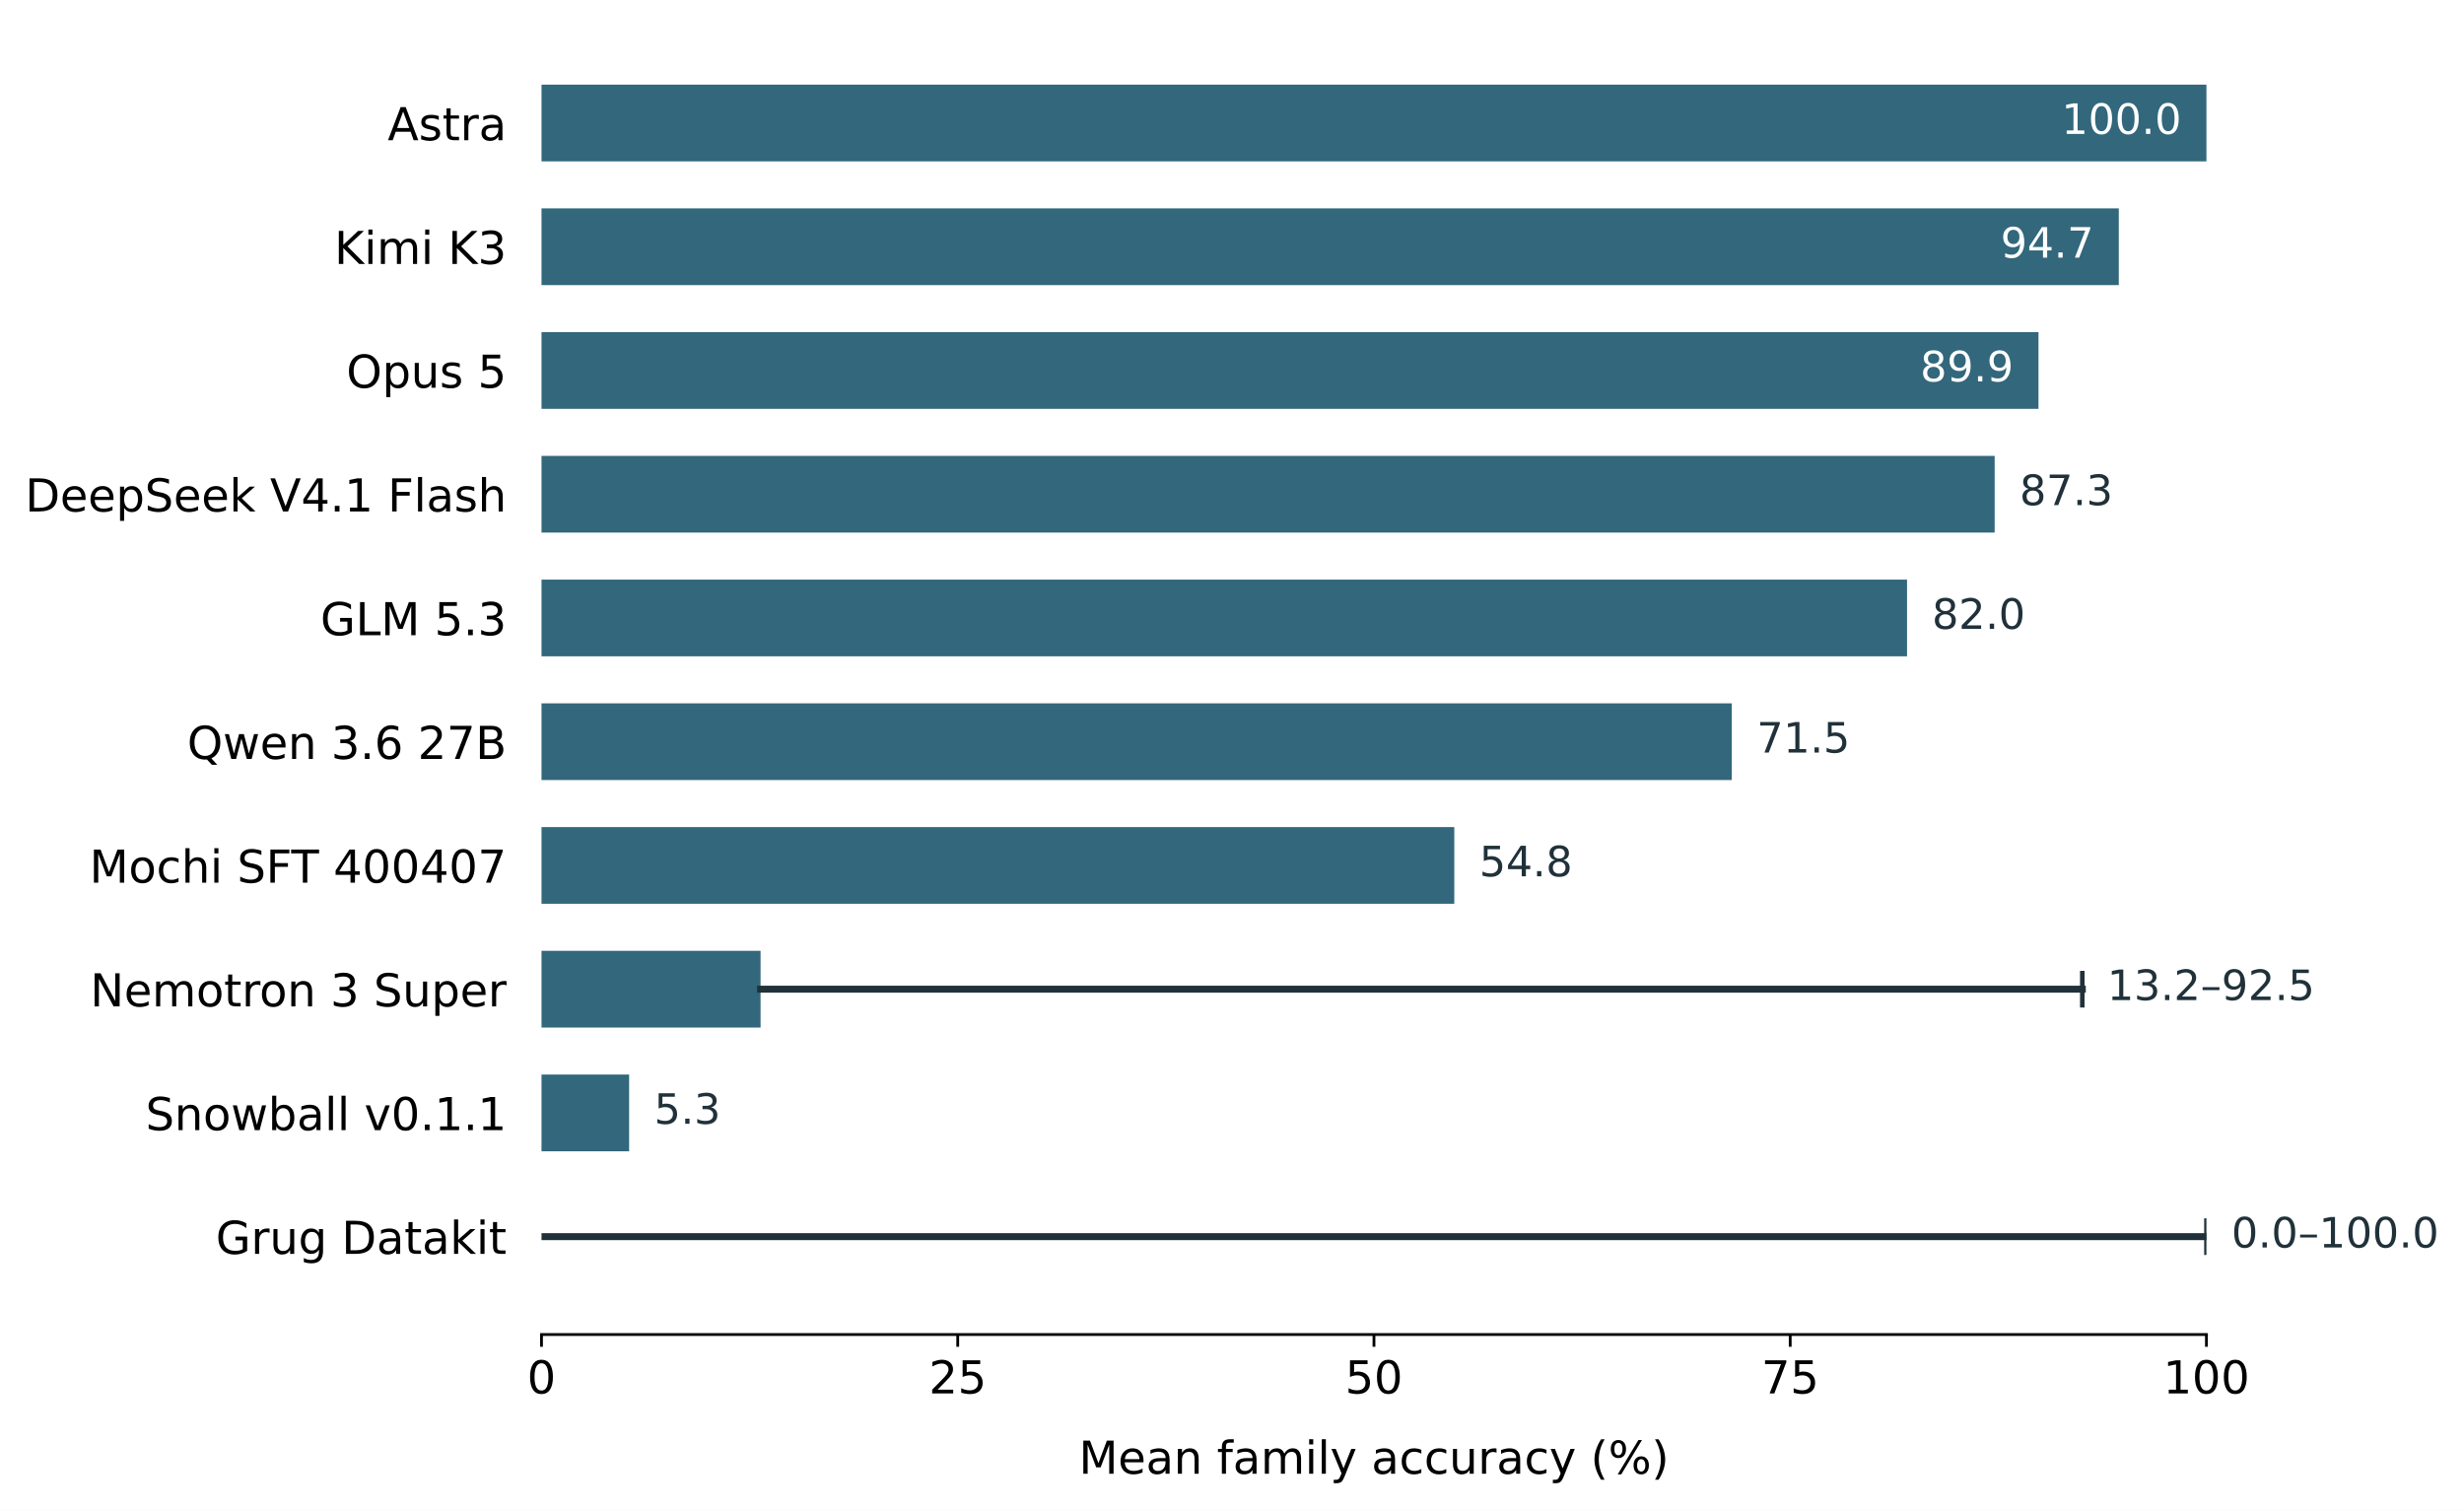
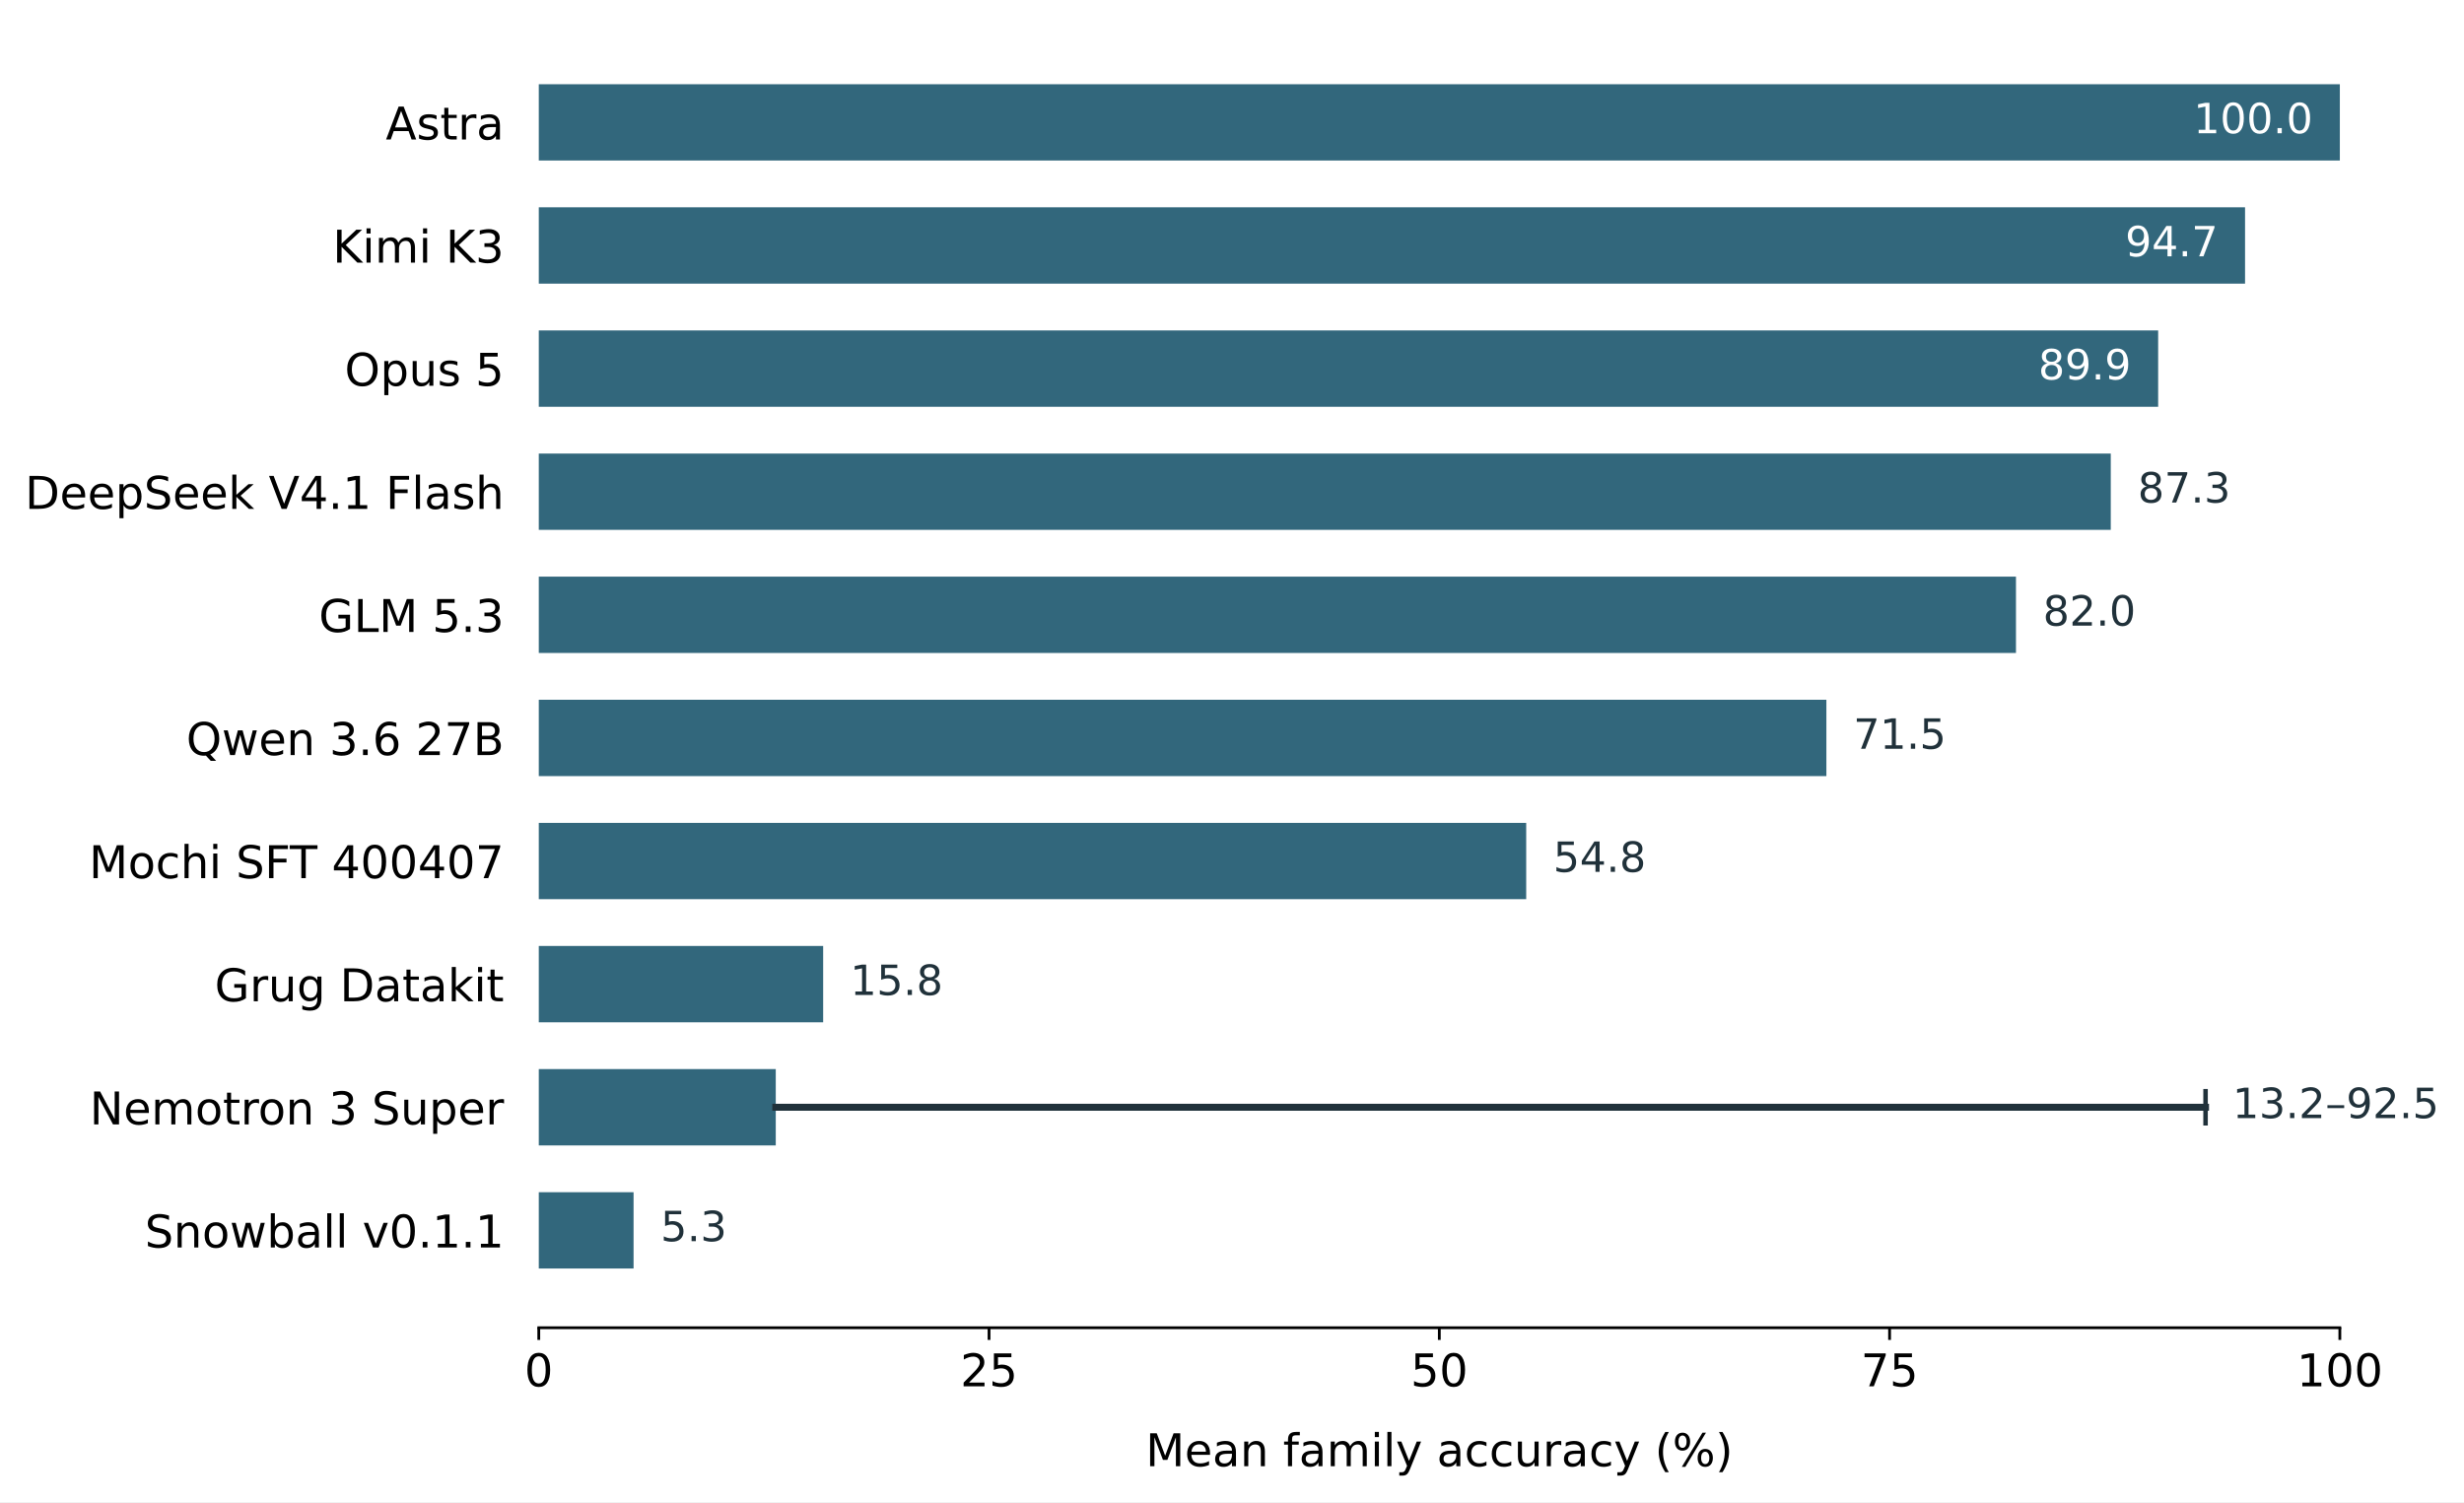
- <svg xmlns="http://www.w3.org/2000/svg" xmlns:xlink="http://www.w3.org/1999/xlink" width="705.918pt" height="432.518pt" viewBox="0 0 705.918 432.518" version="1.1">
+ <svg xmlns="http://www.w3.org/2000/svg" xmlns:xlink="http://www.w3.org/1999/xlink" width="709.481pt" height="432.518pt" viewBox="0 0 709.481 432.518" version="1.1">
  <defs>
    <style type="text/css">*{stroke-linejoin: round; stroke-linecap: butt}</style>
  </defs>
  <g id="figure_1">
    <g id="patch_1">
-       <path d="M 0 432.518 L 705.918 432.518 L 705.918 0 L 0 0 z " style="fill: #ffffff" />
+       <path d="M 0 432.518 L 709.481 432.518 L 709.481 0 L 0 0 z " style="fill: #ffffff" />
    </g>
    <g id="axes_1">
      <g id="patch_2">
-         <path d="M 155.136 382.317 L 632.126 382.317 L 632.126 7.2 L 155.136 7.2 z " style="fill: #ffffff" />
+         <path d="M 155.136 382.317 L 673.731 382.317 L 673.731 7.2 L 155.136 7.2 z " style="fill: #ffffff" />
      </g>
      <g id="patch_3">
-         <path d="M 155.136 24.251 L 632.126 24.251 L 632.126 46.229 L 155.136 46.229 z " clip-path="url(#p2c56016730)" style="fill: #32677c" />
+         <path d="M 155.136 24.251 L 673.731 24.251 L 673.731 46.229 L 155.136 46.229 z " clip-path="url(#pb6c714903b)" style="fill: #32677c" />
      </g>
      <g id="patch_4">
-         <path d="M 155.136 59.699 L 607.021 59.699 L 607.021 81.677 L 155.136 81.677 z " clip-path="url(#p2c56016730)" style="fill: #32677c" />
+         <path d="M 155.136 59.699 L 646.437 59.699 L 646.437 81.677 L 155.136 81.677 z " clip-path="url(#pb6c714903b)" style="fill: #32677c" />
      </g>
      <g id="patch_5">
-         <path d="M 155.136 95.148 L 584.009 95.148 L 584.009 117.126 L 155.136 117.126 z " clip-path="url(#p2c56016730)" style="fill: #32677c" />
+         <path d="M 155.136 95.148 L 621.417 95.148 L 621.417 117.126 L 155.136 117.126 z " clip-path="url(#pb6c714903b)" style="fill: #32677c" />
      </g>
      <g id="patch_6">
-         <path d="M 155.136 130.597 L 571.456 130.597 L 571.456 152.575 L 155.136 152.575 z " clip-path="url(#p2c56016730)" style="fill: #32677c" />
+         <path d="M 155.136 130.597 L 607.77 130.597 L 607.77 152.575 L 155.136 152.575 z " clip-path="url(#pb6c714903b)" style="fill: #32677c" />
      </g>
      <g id="patch_7">
-         <path d="M 155.136 166.045 L 546.352 166.045 L 546.352 188.023 L 155.136 188.023 z " clip-path="url(#p2c56016730)" style="fill: #32677c" />
+         <path d="M 155.136 166.045 L 580.475 166.045 L 580.475 188.023 L 155.136 188.023 z " clip-path="url(#pb6c714903b)" style="fill: #32677c" />
      </g>
      <g id="patch_8">
-         <path d="M 155.136 201.494 L 496.142 201.494 L 496.142 223.472 L 155.136 223.472 z " clip-path="url(#p2c56016730)" style="fill: #32677c" />
+         <path d="M 155.136 201.494 L 525.886 201.494 L 525.886 223.472 L 155.136 223.472 z " clip-path="url(#pb6c714903b)" style="fill: #32677c" />
      </g>
      <g id="patch_9">
-         <path d="M 155.136 236.942 L 416.644 236.942 L 416.644 258.92 L 155.136 258.92 z " clip-path="url(#p2c56016730)" style="fill: #32677c" />
+         <path d="M 155.136 236.942 L 439.454 236.942 L 439.454 258.92 L 155.136 258.92 z " clip-path="url(#pb6c714903b)" style="fill: #32677c" />
      </g>
      <g id="patch_10">
-         <path d="M 155.136 272.391 L 217.898 272.391 L 217.898 294.369 L 155.136 294.369 z " clip-path="url(#p2c56016730)" style="fill: #32677c" />
+         <path d="M 155.136 272.391 L 237.02 272.391 L 237.02 294.369 L 155.136 294.369 z " clip-path="url(#pb6c714903b)" style="fill: #32677c" />
      </g>
      <g id="patch_11">
-         <path d="M 155.136 307.839 L 180.241 307.839 L 180.241 329.818 L 155.136 329.818 z " clip-path="url(#p2c56016730)" style="fill: #32677c" />
+         <path d="M 155.136 307.839 L 223.372 307.839 L 223.372 329.818 L 155.136 329.818 z " clip-path="url(#pb6c714903b)" style="fill: #32677c" />
      </g>
      <g id="patch_12">
-         <path d="M 155.136 343.288 L 155.136 343.288 L 155.136 365.266 L 155.136 365.266 z " clip-path="url(#p2c56016730)" style="fill: #32677c" />
+         <path d="M 155.136 343.288 L 182.431 343.288 L 182.431 365.266 L 155.136 365.266 z " clip-path="url(#pb6c714903b)" style="fill: #32677c" />
      </g>
      <g id="matplotlib.axis_1">
        <g id="xtick_1">
          <g id="line2d_1">
            <defs>
              <path id="m83c727e4e0" d="M 0 0 L 0 3.5 " style="stroke: #000000; stroke-width: 0.8" />
            </defs>
            <g>
              <use xlink:href="#m83c727e4e0" x="155.136" y="382.317" style="stroke: #000000; stroke-width: 0.8" />
            </g>
          </g>
          <g id="text_1">
            <text style="font-size: 13px; font-family: 'DejaVu Sans'; text-anchor: middle" x="155.136" y="399.194" transform="rotate(-0 155.1361 399.1939)">0</text>
          </g>
        </g>
        <g id="xtick_2">
          <g id="line2d_2">
            <g>
-               <use xlink:href="#m83c727e4e0" x="274.384" y="382.317" style="stroke: #000000; stroke-width: 0.8" />
+               <use xlink:href="#m83c727e4e0" x="284.785" y="382.317" style="stroke: #000000; stroke-width: 0.8" />
            </g>
          </g>
          <g id="text_2">
-             <text style="font-size: 13px; font-family: 'DejaVu Sans'; text-anchor: middle" x="274.384" y="399.194" transform="rotate(-0 274.3836 399.1939)">25</text>
+             <text style="font-size: 13px; font-family: 'DejaVu Sans'; text-anchor: middle" x="284.785" y="399.194" transform="rotate(-0 284.7849 399.1939)">25</text>
          </g>
        </g>
        <g id="xtick_3">
          <g id="line2d_3">
            <g>
-               <use xlink:href="#m83c727e4e0" x="393.631" y="382.317" style="stroke: #000000; stroke-width: 0.8" />
+               <use xlink:href="#m83c727e4e0" x="414.434" y="382.317" style="stroke: #000000; stroke-width: 0.8" />
            </g>
          </g>
          <g id="text_3">
-             <text style="font-size: 13px; font-family: 'DejaVu Sans'; text-anchor: middle" x="393.631" y="399.194" transform="rotate(-0 393.6311 399.1939)">50</text>
+             <text style="font-size: 13px; font-family: 'DejaVu Sans'; text-anchor: middle" x="414.434" y="399.194" transform="rotate(-0 414.4337 399.1939)">50</text>
          </g>
        </g>
        <g id="xtick_4">
          <g id="line2d_4">
            <g>
-               <use xlink:href="#m83c727e4e0" x="512.879" y="382.317" style="stroke: #000000; stroke-width: 0.8" />
+               <use xlink:href="#m83c727e4e0" x="544.083" y="382.317" style="stroke: #000000; stroke-width: 0.8" />
            </g>
          </g>
          <g id="text_4">
-             <text style="font-size: 13px; font-family: 'DejaVu Sans'; text-anchor: middle" x="512.879" y="399.194" transform="rotate(-0 512.8786 399.1939)">75</text>
+             <text style="font-size: 13px; font-family: 'DejaVu Sans'; text-anchor: middle" x="544.083" y="399.194" transform="rotate(-0 544.0825 399.1939)">75</text>
          </g>
        </g>
        <g id="xtick_5">
          <g id="line2d_5">
            <g>
-               <use xlink:href="#m83c727e4e0" x="632.126" y="382.317" style="stroke: #000000; stroke-width: 0.8" />
+               <use xlink:href="#m83c727e4e0" x="673.731" y="382.317" style="stroke: #000000; stroke-width: 0.8" />
            </g>
          </g>
          <g id="text_5">
-             <text style="font-size: 13px; font-family: 'DejaVu Sans'; text-anchor: middle" x="632.126" y="399.194" transform="rotate(-0 632.1261 399.1939)">100</text>
+             <text style="font-size: 13px; font-family: 'DejaVu Sans'; text-anchor: middle" x="673.731" y="399.194" transform="rotate(-0 673.7314 399.1939)">100</text>
          </g>
        </g>
        <g id="text_6">
-           <text style="font-size: 13px; font-family: 'DejaVu Sans'; text-anchor: middle" x="393.631" y="422.195" transform="rotate(-0 393.6311 422.1949)">Mean family accuracy (%)</text>
+           <text style="font-size: 13px; font-family: 'DejaVu Sans'; text-anchor: middle" x="414.434" y="422.195" transform="rotate(-0 414.4337 422.1949)">Mean family accuracy (%)</text>
        </g>
      </g>
      <g id="matplotlib.axis_2">
        <g id="ytick_1">
          <g id="line2d_6" />
          <g id="text_7">
            <text style="font-size: 13px; font-family: 'DejaVu Sans'; text-anchor: end" x="145.136" y="40.178" transform="rotate(-0 145.1361 40.17831)">Astra</text>
          </g>
        </g>
        <g id="ytick_2">
          <g id="line2d_7" />
          <g id="text_8">
            <text style="font-size: 13px; font-family: 'DejaVu Sans'; text-anchor: end" x="145.136" y="75.627" transform="rotate(-0 145.1361 75.6274)">Kimi K3</text>
          </g>
        </g>
        <g id="ytick_3">
          <g id="line2d_8" />
          <g id="text_9">
            <text style="font-size: 13px; font-family: 'DejaVu Sans'; text-anchor: end" x="145.136" y="111.075" transform="rotate(-0 145.1361 111.0755)">Opus 5</text>
          </g>
        </g>
        <g id="ytick_4">
          <g id="line2d_9" />
          <g id="text_10">
            <text style="font-size: 13px; font-family: 'DejaVu Sans'; text-anchor: end" x="145.136" y="146.525" transform="rotate(-0 145.1361 146.5246)">DeepSeek V4.1 Flash</text>
          </g>
        </g>
        <g id="ytick_5">
          <g id="line2d_10" />
          <g id="text_11">
            <text style="font-size: 13px; font-family: 'DejaVu Sans'; text-anchor: end" x="145.136" y="181.973" transform="rotate(-0 145.1361 181.9727)">GLM 5.3</text>
          </g>
        </g>
        <g id="ytick_6">
          <g id="line2d_11" />
          <g id="text_12">
            <text style="font-size: 13px; font-family: 'DejaVu Sans'; text-anchor: end" x="145.136" y="217.421" transform="rotate(-0 145.1361 217.4212)">Qwen 3.6 27B</text>
          </g>
        </g>
        <g id="ytick_7">
          <g id="line2d_12" />
          <g id="text_13">
            <text style="font-size: 13px; font-family: 'DejaVu Sans'; text-anchor: end" x="145.136" y="252.87" transform="rotate(-0 145.1361 252.8703)">Mochi SFT 400407</text>
          </g>
        </g>
        <g id="ytick_8">
          <g id="line2d_13" />
          <g id="text_14">
-             <text style="font-size: 13px; font-family: 'DejaVu Sans'; text-anchor: end" x="145.136" y="288.318" transform="rotate(-0 145.1361 288.3184)">Nemotron 3 Super</text>
+             <text style="font-size: 13px; font-family: 'DejaVu Sans'; text-anchor: end" x="145.136" y="288.319" transform="rotate(-0 145.1361 288.3189)">Grug Datakit</text>
          </g>
        </g>
        <g id="ytick_9">
          <g id="line2d_14" />
          <g id="text_15">
-             <text style="font-size: 13px; font-family: 'DejaVu Sans'; text-anchor: end" x="145.136" y="323.768" transform="rotate(-0 145.1361 323.7675)">Snowball v0.1.1</text>
+             <text style="font-size: 13px; font-family: 'DejaVu Sans'; text-anchor: end" x="145.136" y="323.767" transform="rotate(-0 145.1361 323.767)">Nemotron 3 Super</text>
          </g>
        </g>
        <g id="ytick_10">
          <g id="line2d_15" />
          <g id="text_16">
-             <text style="font-size: 13px; font-family: 'DejaVu Sans'; text-anchor: end" x="145.136" y="359.216" transform="rotate(-0 145.1361 359.2161)">Grug Datakit</text>
+             <text style="font-size: 13px; font-family: 'DejaVu Sans'; text-anchor: end" x="145.136" y="359.216" transform="rotate(-0 145.1361 359.2161)">Snowball v0.1.1</text>
          </g>
        </g>
      </g>
      <g id="line2d_16">
-         <path d="M 217.898 283.38 L 596.561 283.38 " clip-path="url(#p2c56016730)" style="fill: none; stroke: #20313a; stroke-width: 2; stroke-linecap: square" />
+         <path d="M 223.372 318.829 L 635.064 318.829 " clip-path="url(#pb6c714903b)" style="fill: none; stroke: #20313a; stroke-width: 2; stroke-linecap: square" />
      </g>
      <g id="line2d_17">
-         <path d="M 596.561 278.772 L 596.561 287.988 " clip-path="url(#p2c56016730)" style="fill: none; stroke: #20313a; stroke-width: 1.3; stroke-linecap: square" />
-       </g>
-       <g id="line2d_18">
-         <path d="M 155.136 354.277 L 632.126 354.277 " clip-path="url(#p2c56016730)" style="fill: none; stroke: #20313a; stroke-width: 2; stroke-linecap: square" />
-       </g>
-       <g id="line2d_19">
-         <path d="M 632.126 349.669 L 632.126 358.885 " clip-path="url(#p2c56016730)" style="fill: none; stroke: #20313a; stroke-width: 1.3; stroke-linecap: square" />
+         <path d="M 635.064 314.22 L 635.064 323.437 " clip-path="url(#pb6c714903b)" style="fill: none; stroke: #20313a; stroke-width: 1.3; stroke-linecap: square" />
      </g>
      <g id="patch_13">
-         <path d="M 155.136 382.317 L 632.126 382.317 " style="fill: none; stroke: #000000; stroke-width: 0.8; stroke-linejoin: miter; stroke-linecap: square" />
+         <path d="M 155.136 382.317 L 673.731 382.317 " style="fill: none; stroke: #000000; stroke-width: 0.8; stroke-linejoin: miter; stroke-linecap: square" />
      </g>
      <g id="text_17">
-         <text style="font-size: 12px; font-family: 'DejaVu Sans'; text-anchor: end; fill: #ffffff" x="624.971" y="38.357" transform="rotate(-0 624.9712 38.35702)">100.0</text>
+         <text style="font-size: 12px; font-family: 'DejaVu Sans'; text-anchor: end; fill: #ffffff" x="665.952" y="38.357" transform="rotate(-0 665.9524 38.35702)">100.0</text>
      </g>
      <g id="text_18">
-         <text style="font-size: 12px; font-family: 'DejaVu Sans'; text-anchor: end; fill: #ffffff" x="599.867" y="73.806" transform="rotate(-0 599.8665 73.80561)">94.7</text>
+         <text style="font-size: 12px; font-family: 'DejaVu Sans'; text-anchor: end; fill: #ffffff" x="638.658" y="73.806" transform="rotate(-0 638.6579 73.80561)">94.7</text>
      </g>
      <g id="text_19">
-         <text style="font-size: 12px; font-family: 'DejaVu Sans'; text-anchor: end; fill: #ffffff" x="576.854" y="109.254" transform="rotate(-0 576.8538 109.2542)">89.9</text>
+         <text style="font-size: 12px; font-family: 'DejaVu Sans'; text-anchor: end; fill: #ffffff" x="613.638" y="109.254" transform="rotate(-0 613.638 109.2542)">89.9</text>
      </g>
      <g id="text_20">
-         <text style="font-size: 12px; font-family: 'DejaVu Sans'; text-anchor: start; fill: #20313a" x="578.611" y="144.703" transform="rotate(-0 578.6112 144.7028)">87.3</text>
+         <text style="font-size: 12px; font-family: 'DejaVu Sans'; text-anchor: start; fill: #20313a" x="615.549" y="144.703" transform="rotate(-0 615.5486 144.7028)">87.3</text>
      </g>
      <g id="text_21">
-         <text style="font-size: 12px; font-family: 'DejaVu Sans'; text-anchor: start; fill: #20313a" x="553.506" y="180.151" transform="rotate(-0 553.5064 180.1514)">82.0</text>
+         <text style="font-size: 12px; font-family: 'DejaVu Sans'; text-anchor: start; fill: #20313a" x="588.254" y="180.151" transform="rotate(-0 588.2541 180.1514)">82.0</text>
      </g>
      <g id="text_22">
-         <text style="font-size: 12px; font-family: 'DejaVu Sans'; text-anchor: start; fill: #20313a" x="503.297" y="215.6" transform="rotate(-0 503.297 215.6)">71.5</text>
+         <text style="font-size: 12px; font-family: 'DejaVu Sans'; text-anchor: start; fill: #20313a" x="533.665" y="215.6" transform="rotate(-0 533.6651 215.6)">71.5</text>
      </g>
      <g id="text_23">
-         <text style="font-size: 12px; font-family: 'DejaVu Sans'; text-anchor: start; fill: #20313a" x="423.799" y="251.049" transform="rotate(-0 423.7986 251.0485)">54.8</text>
+         <text style="font-size: 12px; font-family: 'DejaVu Sans'; text-anchor: start; fill: #20313a" x="447.233" y="251.049" transform="rotate(-0 447.2326 251.0485)">54.8</text>
      </g>
      <g id="text_24">
-         <text style="font-size: 12px; font-family: 'DejaVu Sans'; text-anchor: start; fill: #20313a" x="603.716" y="286.497" transform="rotate(-0 603.7159 286.4971)">13.2–92.5</text>
+         <text style="font-size: 12px; font-family: 'DejaVu Sans'; text-anchor: start; fill: #20313a" x="244.798" y="286.497" transform="rotate(-0 244.7985 286.4971)">15.8</text>
      </g>
      <g id="text_25">
-         <text style="font-size: 12px; font-family: 'DejaVu Sans'; text-anchor: start; fill: #20313a" x="187.396" y="321.946" transform="rotate(-0 187.3957 321.9457)">5.3</text>
+         <text style="font-size: 12px; font-family: 'DejaVu Sans'; text-anchor: start; fill: #20313a" x="642.843" y="321.946" transform="rotate(-0 642.8431 321.9457)">13.2–92.5</text>
      </g>
      <g id="text_26">
-         <text style="font-size: 12px; font-family: 'DejaVu Sans'; text-anchor: start; fill: #20313a" x="639.281" y="357.394" transform="rotate(-0 639.2809 357.3943)">0.0–100.0</text>
+         <text style="font-size: 12px; font-family: 'DejaVu Sans'; text-anchor: start; fill: #20313a" x="190.21" y="357.394" transform="rotate(-0 190.2095 357.3943)">5.3</text>
      </g>
    </g>
  </g>
  <defs>
-     <clipPath id="p2c56016730">
-       <rect x="155.136" y="7.2" width="476.99" height="375.117" />
+     <clipPath id="pb6c714903b">
+       <rect x="155.136" y="7.2" width="518.595" height="375.117" />
    </clipPath>
  </defs>
</svg>
